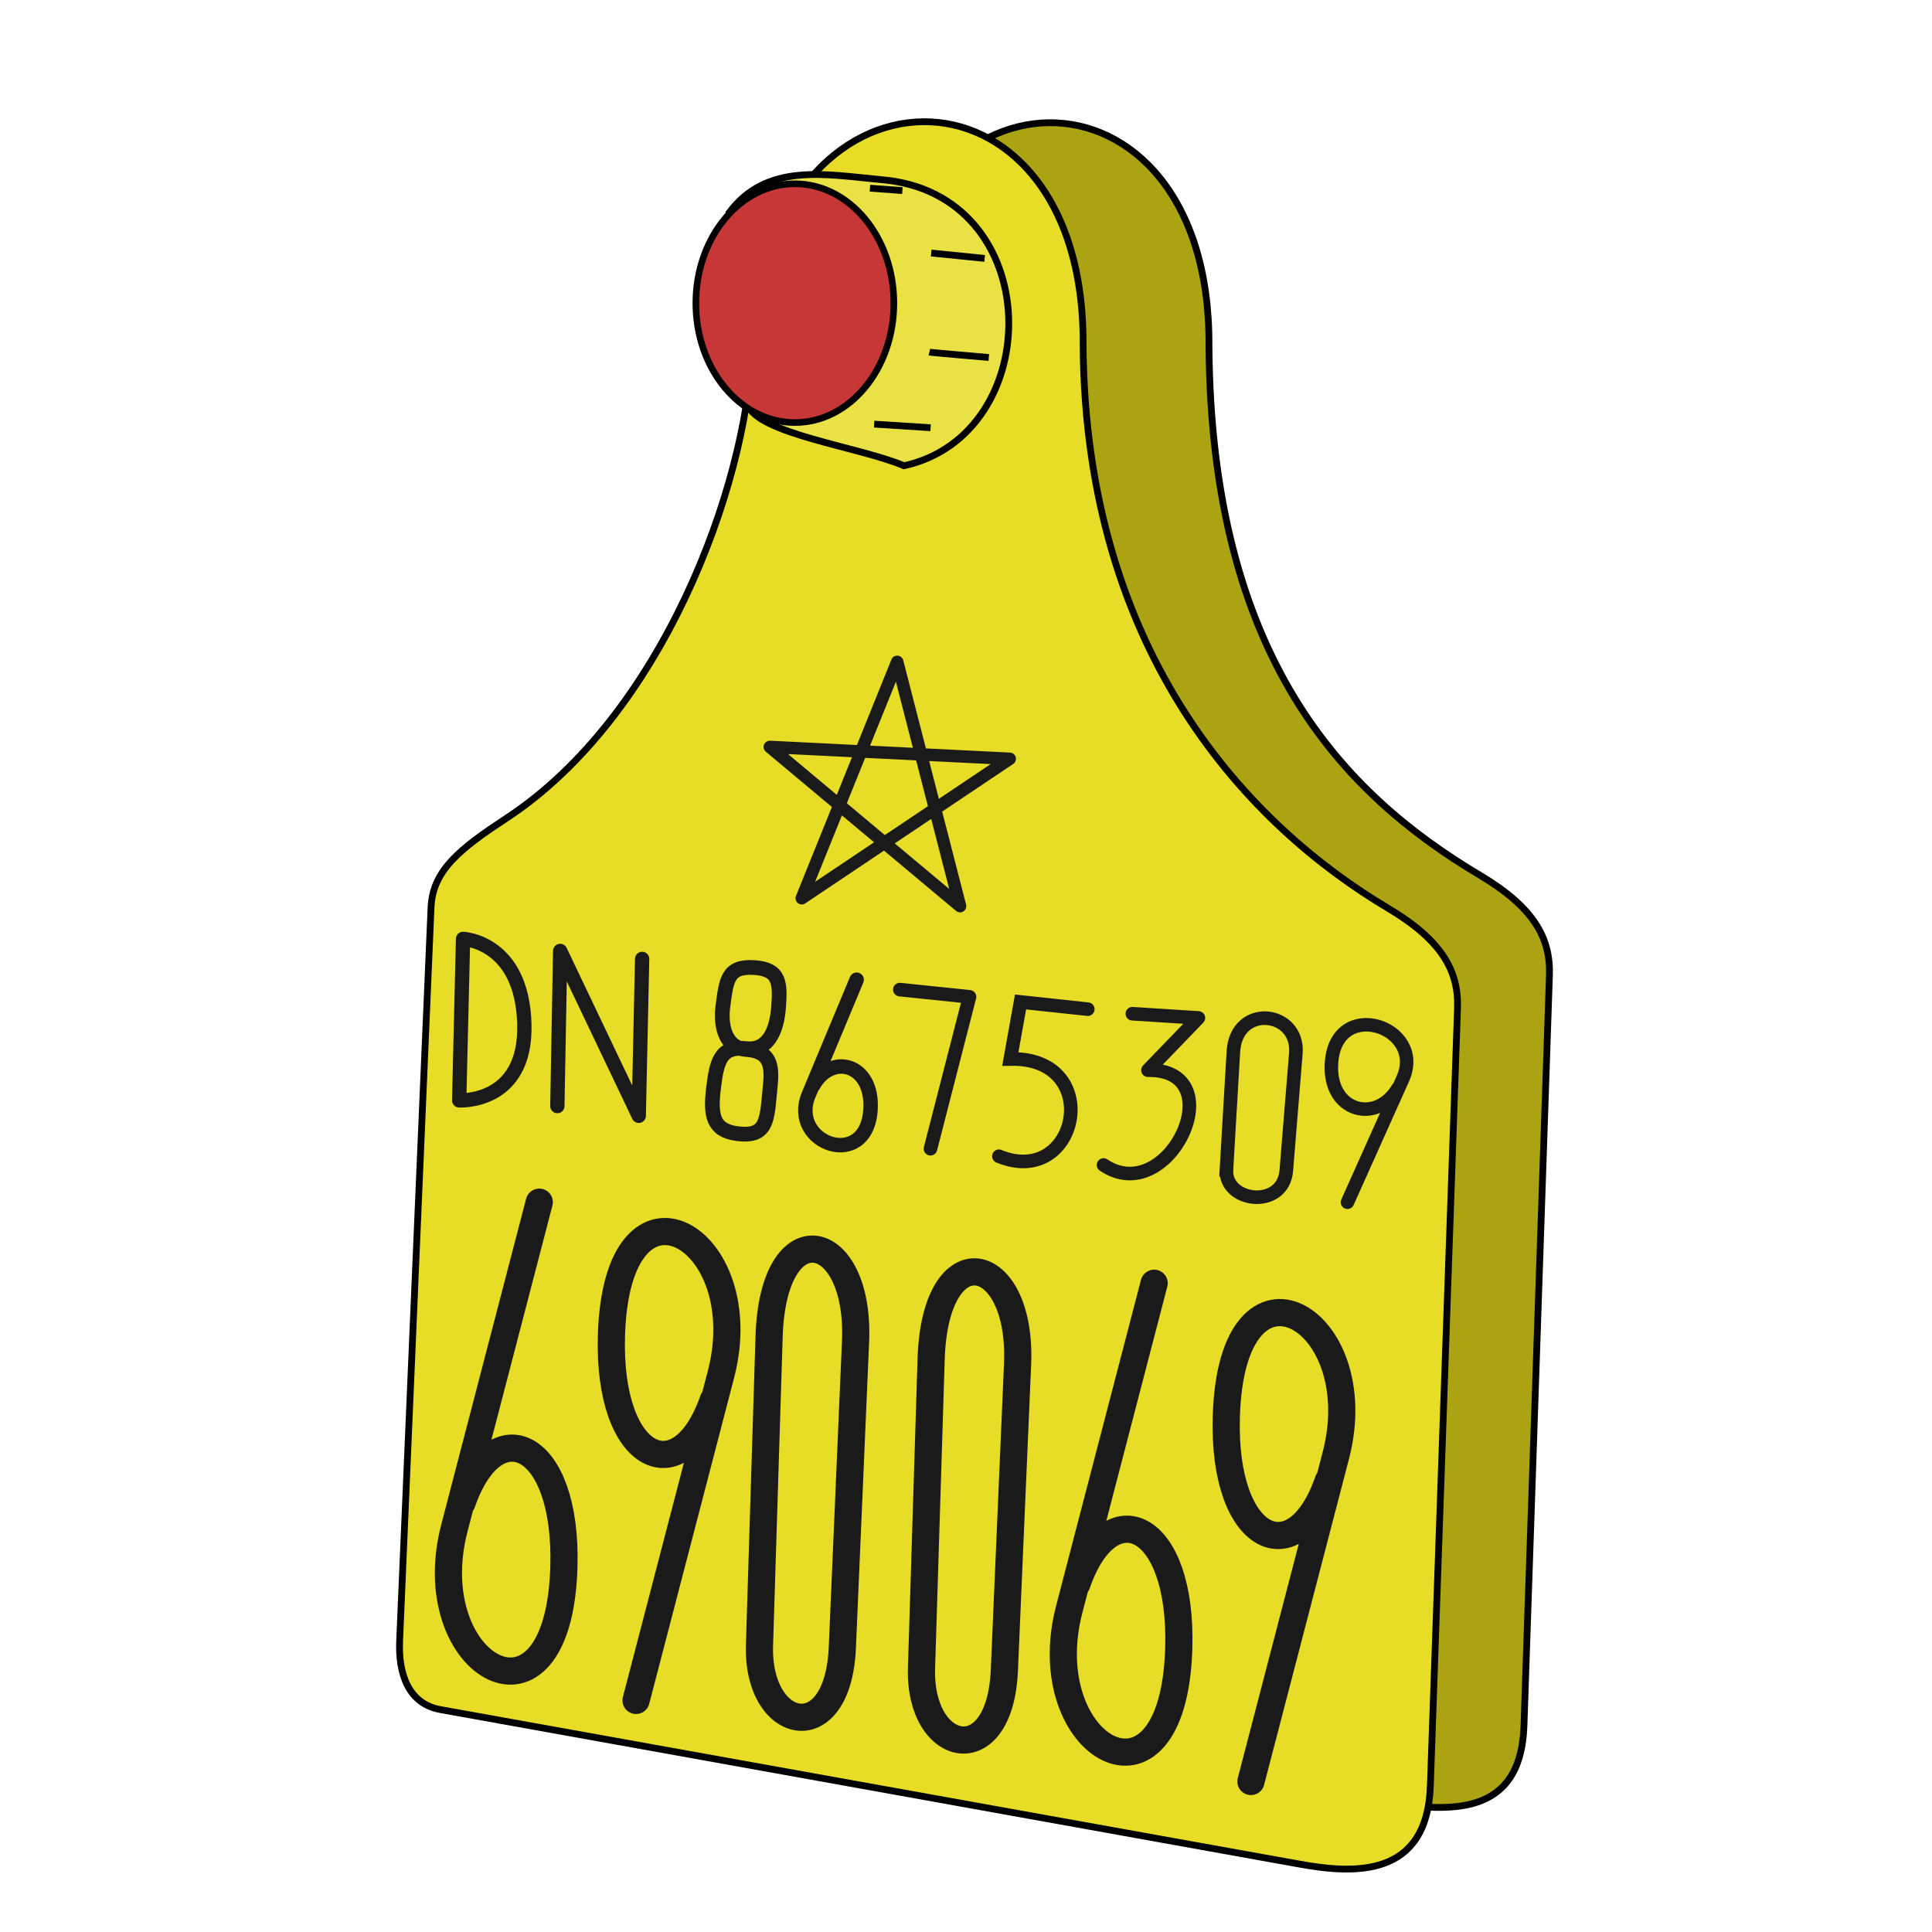
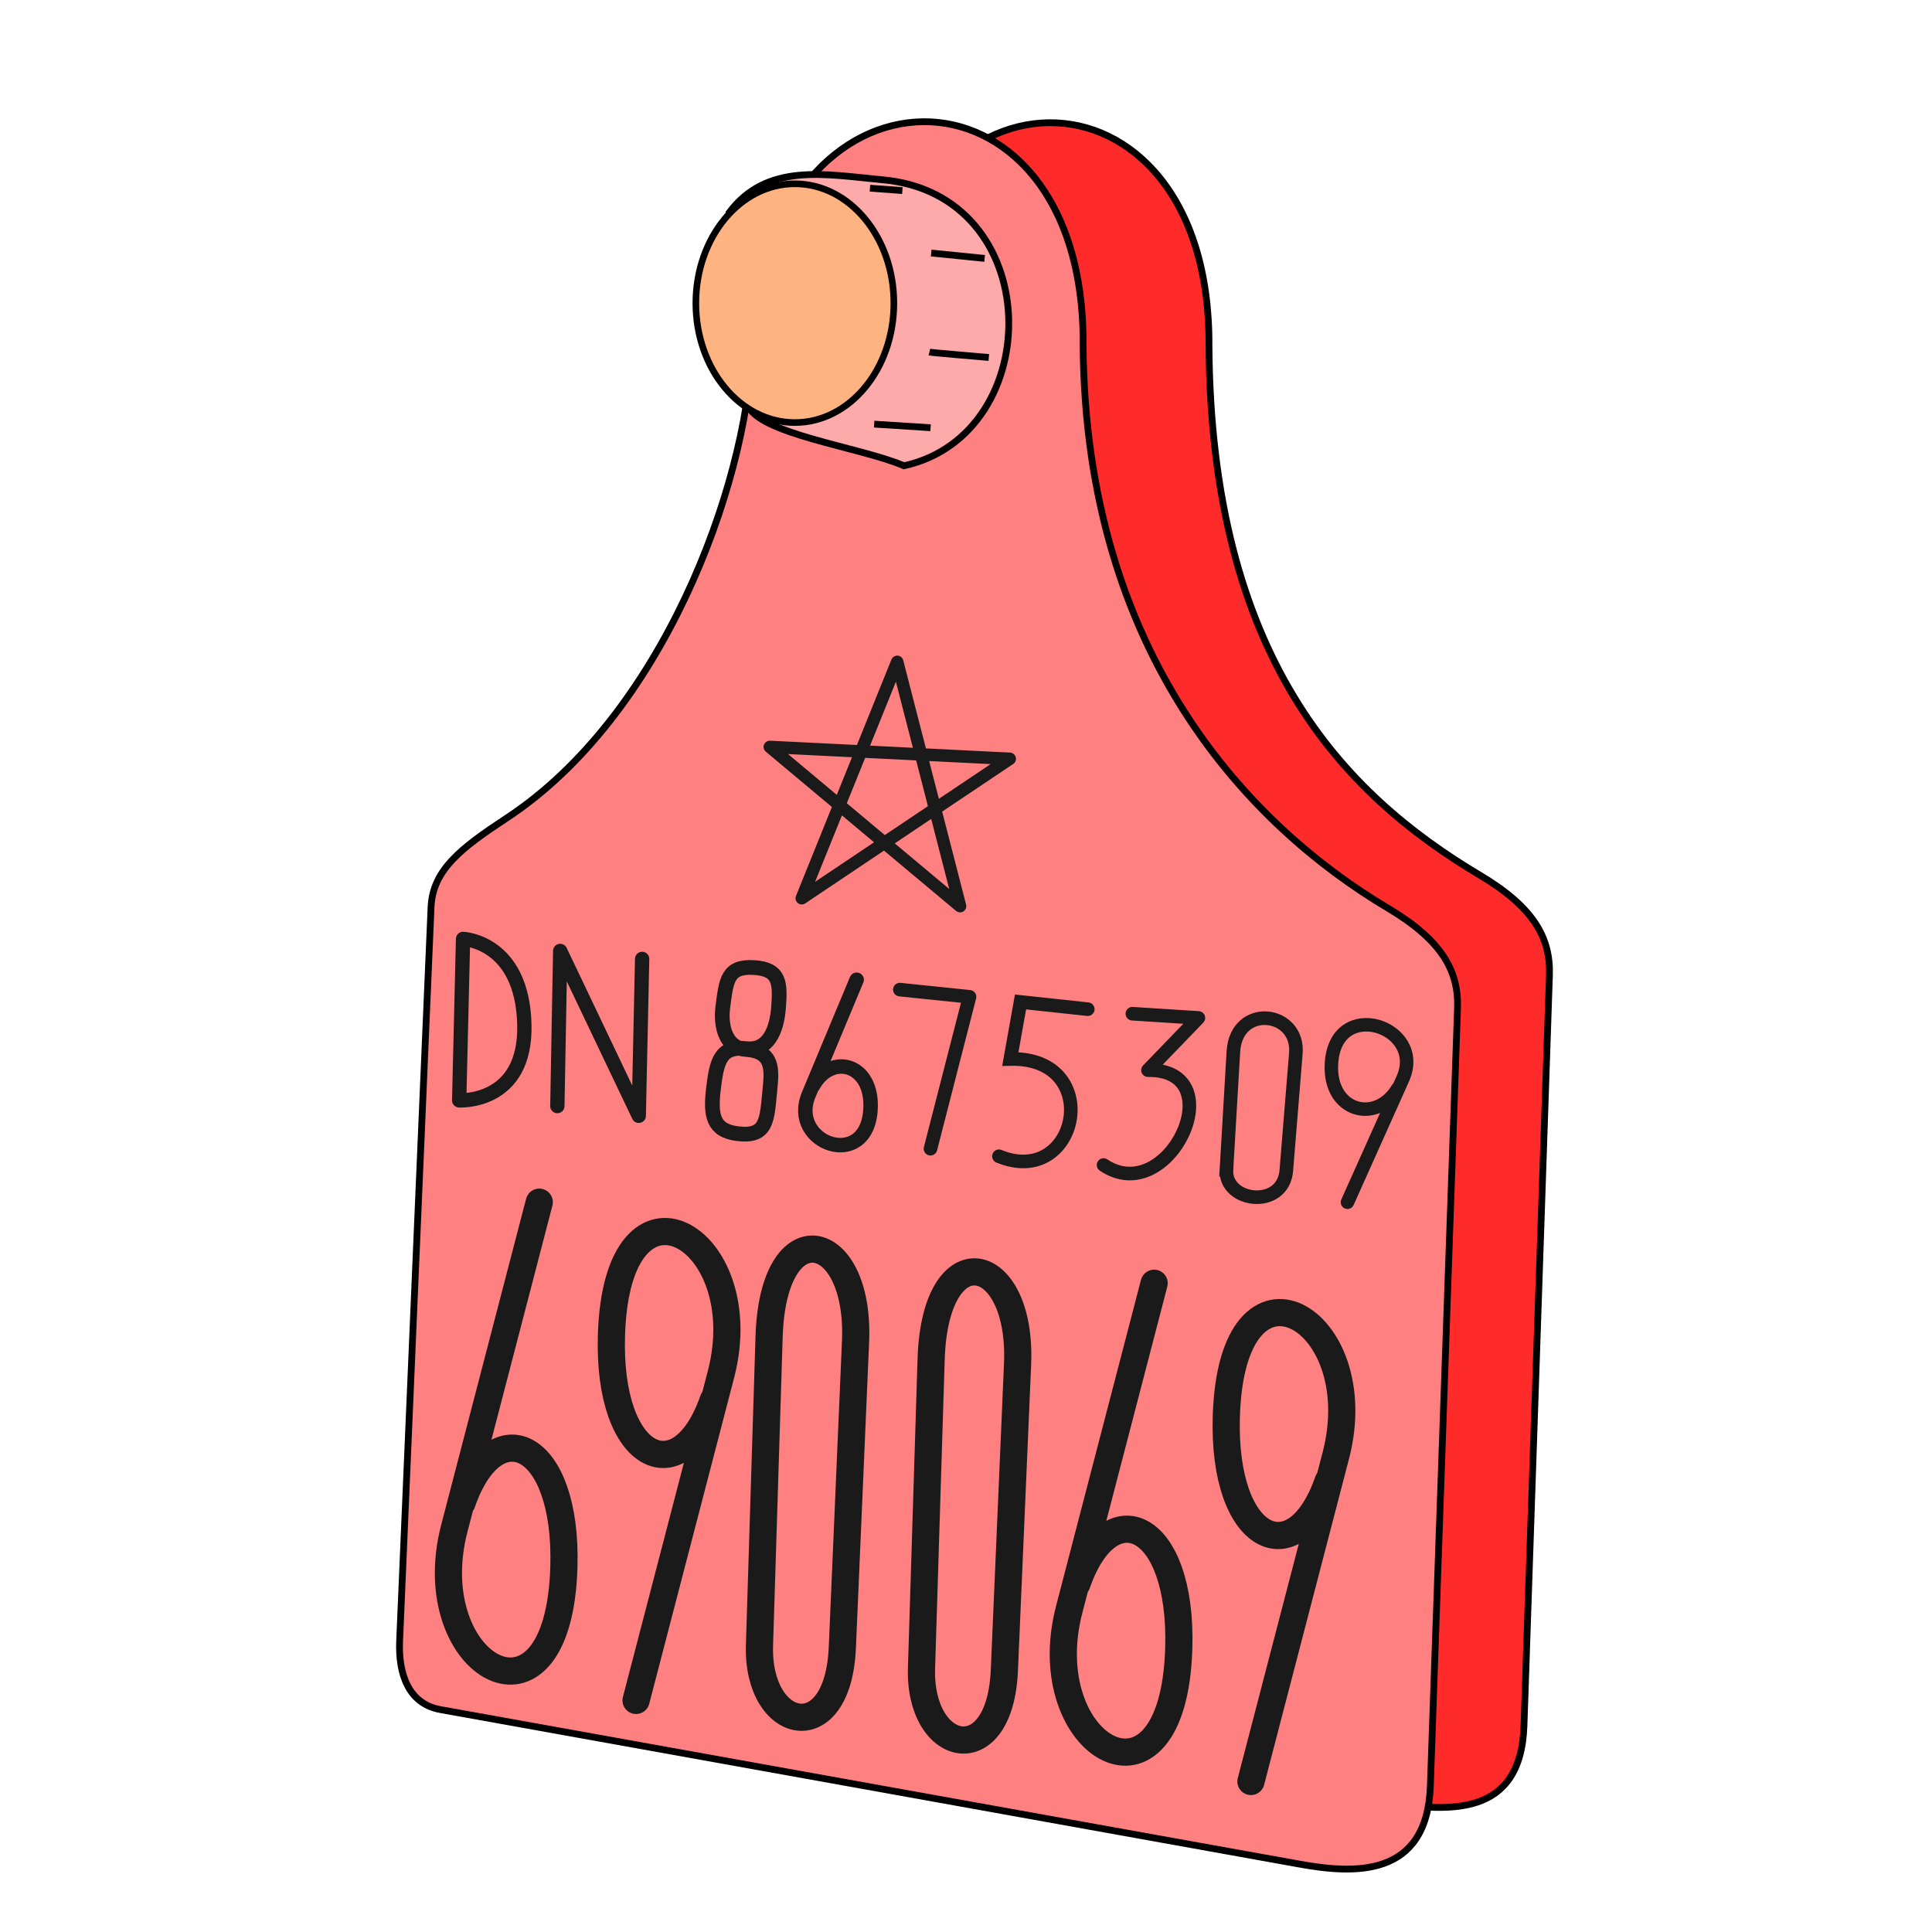
<svg xmlns="http://www.w3.org/2000/svg" viewBox="0 0 256 256" id="svg4164" version="1.1">
  <style id="style3">
    svg { cursor: default;}
  </style>
  <defs id="defs4166">
    <marker orient="auto" refY="0.0" refX="0.0" id="Arrow1Lstart" style="overflow:visible">
      <path id="path4233" d="M 0.0,0.0 L 5.0,-5.0 L -12.5,0.0 L 5.0,5.0 L 0.0,0.0 z " style="fill-rule:evenodd;stroke:#000000;stroke-width:1pt;stroke-opacity:1;fill:#000000;fill-opacity:1" transform="scale(0.8) translate(12.5,0)" />
    </marker>
  </defs>
  <g id="layer2" style="display:inline" />
  <g id="layer1" transform="translate(0,-796.3622)" style="display:inline">
-     <path style="display:inline;fill:#aca313;fill-opacity:1;fill-rule:evenodd;stroke:#000000;stroke-width:0.9px;stroke-linecap:butt;stroke-linejoin:miter;stroke-opacity:1" d="m 75.033,1023.024 109.575,12.375 c 7.081,0.8 16.906,1.987 17.325,-10.35 l 3.375,-99.45 c 0.168,-4.964 -2.085,-9.028 -9.225,-13.275 -18.16,-10.801 -35.613,-28.917 -35.888,-70.2 0.224,-39.576 -42.202,-39.357 -43.875,0.787 -0.756,18.144 -11.93,48.456 -32.513,61.987 -6.043,3.973 -9.8,6.858 -10.012,11.813 l -4.162,97.2 c -0.186,4.35 1.105,8.627 5.4,9.113 z" id="path4182-6" />
-     <path style="fill:#e7dd26;fill-opacity:1;fill-rule:evenodd;stroke:#000000;stroke-width:0.9px;stroke-linecap:butt;stroke-linejoin:miter;stroke-opacity:1" d="m 58.354,1022.892 113.85,20.475 c 7.013,1.261 16.894,1.986 17.325,-10.35 l 3.6,-103.05 c 0.173,-4.964 -2.085,-9.028 -9.225,-13.275 -18.16,-10.801 -40.113,-33.417 -40.388,-74.7 0.224,-39.576 -42.202,-39.357 -43.875,0.787 -0.756,18.144 -11.93,48.456 -32.513,61.987 -6.043,3.973 -9.8,6.858 -10.012,11.813 l -4.163,97.2 c -0.186,4.35 1.146,8.347 5.4,9.113 z" id="path4182" />
-     <path style="fill:#eae244;fill-opacity:1;fill-rule:evenodd;stroke:#000000;stroke-width:0.9px;stroke-linecap:butt;stroke-linejoin:miter;stroke-opacity:1" d="m 96.604,824.554 c 4.976,-6.671 12.704,-5.087 20.138,-4.388 21.989,1.759 22.068,33.731 3.038,37.913 -5.906,-2.526 -19.322,-4.19 -20.768,-8.135 z" id="path4186" />
+     <path style="display:inline;fill:#ff2a2a;fill-opacity:1;fill-rule:evenodd;stroke:#000000;stroke-width:0.9px;stroke-linecap:butt;stroke-linejoin:miter;stroke-opacity:1" d="m 75.033,1023.024 109.575,12.375 c 7.081,0.8 16.906,1.987 17.325,-10.35 l 3.375,-99.45 c 0.168,-4.964 -2.085,-9.028 -9.225,-13.275 -18.16,-10.801 -35.613,-28.917 -35.888,-70.2 0.224,-39.576 -42.202,-39.357 -43.875,0.787 -0.756,18.144 -11.93,48.456 -32.513,61.987 -6.043,3.973 -9.8,6.858 -10.012,11.813 l -4.162,97.2 c -0.186,4.35 1.105,8.627 5.4,9.113 z" id="path4182-6" />
+     <path style="fill:#ff8080;fill-opacity:1;fill-rule:evenodd;stroke:#000000;stroke-width:0.9px;stroke-linecap:butt;stroke-linejoin:miter;stroke-opacity:1" d="m 58.354,1022.892 113.85,20.475 c 7.013,1.261 16.894,1.986 17.325,-10.35 l 3.6,-103.05 c 0.173,-4.964 -2.085,-9.028 -9.225,-13.275 -18.16,-10.801 -40.113,-33.417 -40.388,-74.7 0.224,-39.576 -42.202,-39.357 -43.875,0.787 -0.756,18.144 -11.93,48.456 -32.513,61.987 -6.043,3.973 -9.8,6.858 -10.012,11.813 l -4.163,97.2 c -0.186,4.35 1.146,8.347 5.4,9.113 z" id="path4182" />
+     <path style="fill:#ffaaaa;fill-opacity:1;fill-rule:evenodd;stroke:#000000;stroke-width:0.9px;stroke-linecap:butt;stroke-linejoin:miter;stroke-opacity:1" d="m 96.604,824.554 c 4.976,-6.671 12.704,-5.087 20.138,-4.388 21.989,1.759 22.068,33.731 3.038,37.913 -5.906,-2.526 -19.322,-4.19 -20.768,-8.135 z" id="path4186" />
    <path style="fill:none;fill-rule:evenodd;stroke:#000000;stroke-width:0.9px;stroke-linecap:butt;stroke-linejoin:miter;stroke-opacity:1" d="m 123.387,829.889 7.08,0.716" id="path4188" />
    <path style="fill:none;fill-rule:evenodd;stroke:#000000;stroke-width:0.9px;stroke-linecap:butt;stroke-linejoin:miter;stroke-opacity:1" d="m 123.148,843.015 c 0.318,0.08 7.875,0.716 7.875,0.716" id="path4190" />
    <path style="fill:none;fill-rule:evenodd;stroke:#000000;stroke-width:0.9px;stroke-linecap:butt;stroke-linejoin:miter;stroke-opacity:1" d="m 115.83,852.561 7.478,0.477" id="path4192" />
    <path style="fill:none;fill-rule:evenodd;stroke:#000000;stroke-width:0.9px;stroke-linecap:butt;stroke-linejoin:miter;stroke-opacity:1" d="m 115.273,821.298 4.296,0.318" id="path4194" />
    <path style="display:inline;fill:none;fill-opacity:1;fill-rule:evenodd;stroke:#1a1a1a;stroke-width:1.649;stroke-linecap:round;stroke-linejoin:round;stroke-miterlimit:4;stroke-dasharray:none;stroke-opacity:1" d="m 118.885,884.059 -12.648,31.325 27.558,-18.477 -31.792,-1.574 25.211,21.1 z" id="path4352" />
    <path style="fill:none;fill-rule:evenodd;stroke:#1a1a1a;stroke-width:3.6;stroke-linecap:round;stroke-linejoin:miter;stroke-miterlimit:4;stroke-dasharray:none;stroke-opacity:1" d="m 84.281,1021.677 11.25,-43.2 c 4.786,-18.378 -13.797,-28.96 -14.512,-5.175 -0.506,16.813 9.167,21.044 13.5,8.55" id="path4262" />
    <path style="display:inline;fill:none;fill-rule:evenodd;stroke:#1a1a1a;stroke-width:3.6;stroke-linecap:round;stroke-linejoin:miter;stroke-miterlimit:4;stroke-dasharray:none;stroke-opacity:1" d="m 71.455,955.657 -11.25,43.2 c -4.786,18.378 13.797,28.96 14.512,5.175 0.506,-16.813 -9.167,-21.044 -13.5,-8.55" id="path4262-4" />
    <path style="display:inline;fill:none;fill-rule:evenodd;stroke:#1a1a1a;stroke-width:3.6;stroke-linecap:round;stroke-linejoin:miter;stroke-miterlimit:4;stroke-dasharray:none;stroke-opacity:1" d="m 165.756,1032.419 11.25,-43.2 c 4.786,-18.378 -13.797,-28.96 -14.512,-5.175 -0.506,16.813 9.167,21.044 13.5,8.55" id="path4262-5" />
    <path style="display:inline;fill:none;fill-rule:evenodd;stroke:#1a1a1a;stroke-width:3.6;stroke-linecap:round;stroke-linejoin:miter;stroke-miterlimit:4;stroke-dasharray:none;stroke-opacity:1" d="m 152.93,966.399 -11.25,43.2 c -4.786,18.378 13.797,28.96 14.512,5.175 0.506,-16.813 -9.167,-21.044 -13.5,-8.55" id="path4262-4-5" />
    <path style="fill:none;fill-rule:evenodd;stroke:#1a1a1a;stroke-width:3.6;stroke-linecap:butt;stroke-linejoin:miter;stroke-miterlimit:4;stroke-dasharray:none;stroke-opacity:1" d="m 100.636,1014.364 1.273,-40.889 c 0.524,-16.819 12.097,-14.243 11.455,0.636 l -1.75,40.57 c -0.583,13.521 -11.334,11.119 -10.978,-0.318 z" id="path4305" />
    <path style="display:inline;fill:none;fill-rule:evenodd;stroke:#1a1a1a;stroke-width:3.6;stroke-linecap:butt;stroke-linejoin:miter;stroke-miterlimit:4;stroke-dasharray:none;stroke-opacity:1" d="m 122.105,1017.38 1.273,-40.889 c 0.524,-16.819 12.097,-14.243 11.455,0.636 l -1.75,40.57 c -0.583,13.521 -11.334,11.119 -10.978,-0.318 z" id="path4305-1" />
    <path style="fill:none;fill-rule:evenodd;stroke:#1a1a1a;stroke-width:1.895;stroke-linecap:round;stroke-linejoin:round;stroke-miterlimit:4;stroke-dasharray:none;stroke-opacity:1" d="m 61.358,920.773 -0.514,21.392 c 0,0 8.908,0.527 8.636,-10.078 -0.282,-11.004 -8.122,-11.314 -8.122,-11.314 z" id="path4322" />
    <path style="fill:none;fill-rule:evenodd;stroke:#1a1a1a;stroke-width:1.895;stroke-linecap:round;stroke-linejoin:round;stroke-miterlimit:4;stroke-dasharray:none;stroke-opacity:1" d="m 73.852,942.923 0.377,-20.556 10.408,21.844 0.45,-20.788" id="path4324" />
    <path style="display:inline;fill:none;fill-rule:evenodd;stroke:#1a1a1a;stroke-width:1.917;stroke-linecap:round;stroke-linejoin:miter;stroke-miterlimit:4;stroke-dasharray:none;stroke-opacity:1" d="m 113.51,926.183 -6.356,15.24 c -2.704,6.483 7.795,10.217 8.2,1.826 0.286,-5.931 -5.18,-7.424 -7.627,-3.016" id="path4262-4-7" />
    <path style="display:inline;fill:none;fill-rule:evenodd;stroke:#1a1a1a;stroke-width:1.952;stroke-linecap:round;stroke-linejoin:miter;stroke-miterlimit:4;stroke-dasharray:none;stroke-opacity:1" d="m 95.787,929.713 c 0.459,-3.478 0.605,-5.35 4.108,-5.146 3.468,0.202 3.5,2.087 3.27,5.24 -0.24,3.291 -1.496,5.815 -4.262,5.505 -3.419,-0.383 -3.924,1.619 -4.363,5.285 -0.429,3.587 -0.058,5.56 3.133,5.975 4.009,0.522 3.952,-1.815 4.34,-5.784 0.255,-2.611 0.534,-5.138 -3.192,-5.372 -2.535,-0.159 -3.408,-2.872 -3.034,-5.705 z" id="path4262-4-7-6" />
    <path style="fill:none;fill-rule:evenodd;stroke:#1a1a1a;stroke-width:1.8;stroke-linecap:round;stroke-linejoin:round;stroke-miterlimit:4;stroke-dasharray:none;stroke-opacity:1" d="m 119.237,927.491 9.228,0.955 -5.171,20.126" id="path4356" />
    <path style="fill:none;fill-rule:evenodd;stroke:#1a1a1a;stroke-width:1.8;stroke-linecap:round;stroke-linejoin:miter;stroke-miterlimit:4;stroke-dasharray:none;stroke-opacity:1" d="m 144.136,930.083 -8.91,-0.955 -1.352,7.557 c 12.551,-0.297 9.054,17.217 -1.511,12.887" id="path4358" />
    <path style="fill:none;fill-rule:evenodd;stroke:#1a1a1a;stroke-width:1.8;stroke-linecap:round;stroke-linejoin:round;stroke-miterlimit:4;stroke-dasharray:none;stroke-opacity:1" d="m 150.044,930.686 8.75,0.557 -6.682,6.921 c 11.446,-0.144 2.765,18.391 -5.887,12.569" id="path4362" />
    <path style="display:inline;fill:none;fill-rule:evenodd;stroke:#1a1a1a;stroke-width:1.8;stroke-linecap:butt;stroke-linejoin:miter;stroke-miterlimit:4;stroke-dasharray:none;stroke-opacity:1" d="m 162.51,951.347 0.92,-15.637 c 0.378,-6.432 8.739,-5.447 8.276,0.243 l -1.264,15.516 c -0.421,5.171 -8.188,4.252 -7.931,-0.122 z" id="path4305-1-7" />
    <path style="display:inline;fill:none;fill-rule:evenodd;stroke:#1a1a1a;stroke-width:1.788;stroke-linecap:round;stroke-linejoin:miter;stroke-miterlimit:4;stroke-dasharray:none;stroke-opacity:1" d="m 178.547,955.665 7.328,-16.351 c 3.117,-6.956 -8.987,-10.962 -9.453,-1.959 -0.33,6.364 5.971,7.965 8.794,3.236" id="path4262-5-9" />
-     <ellipse style="fill:#c83737;fill-opacity:1;stroke:#000000;stroke-width:0.875;stroke-linecap:round;stroke-linejoin:round;stroke-miterlimit:4;stroke-dasharray:none;stroke-dashoffset:0;stroke-opacity:1" id="path4184" cx="105.323" cy="836.535" rx="13.119" ry="15.819" />
+     <ellipse style="fill:#ffb380;fill-opacity:1;stroke:#000000;stroke-width:0.875;stroke-linecap:round;stroke-linejoin:round;stroke-miterlimit:4;stroke-dasharray:none;stroke-dashoffset:0;stroke-opacity:1" id="path4184" cx="105.323" cy="836.535" rx="13.119" ry="15.819" />
  </g>
</svg>
